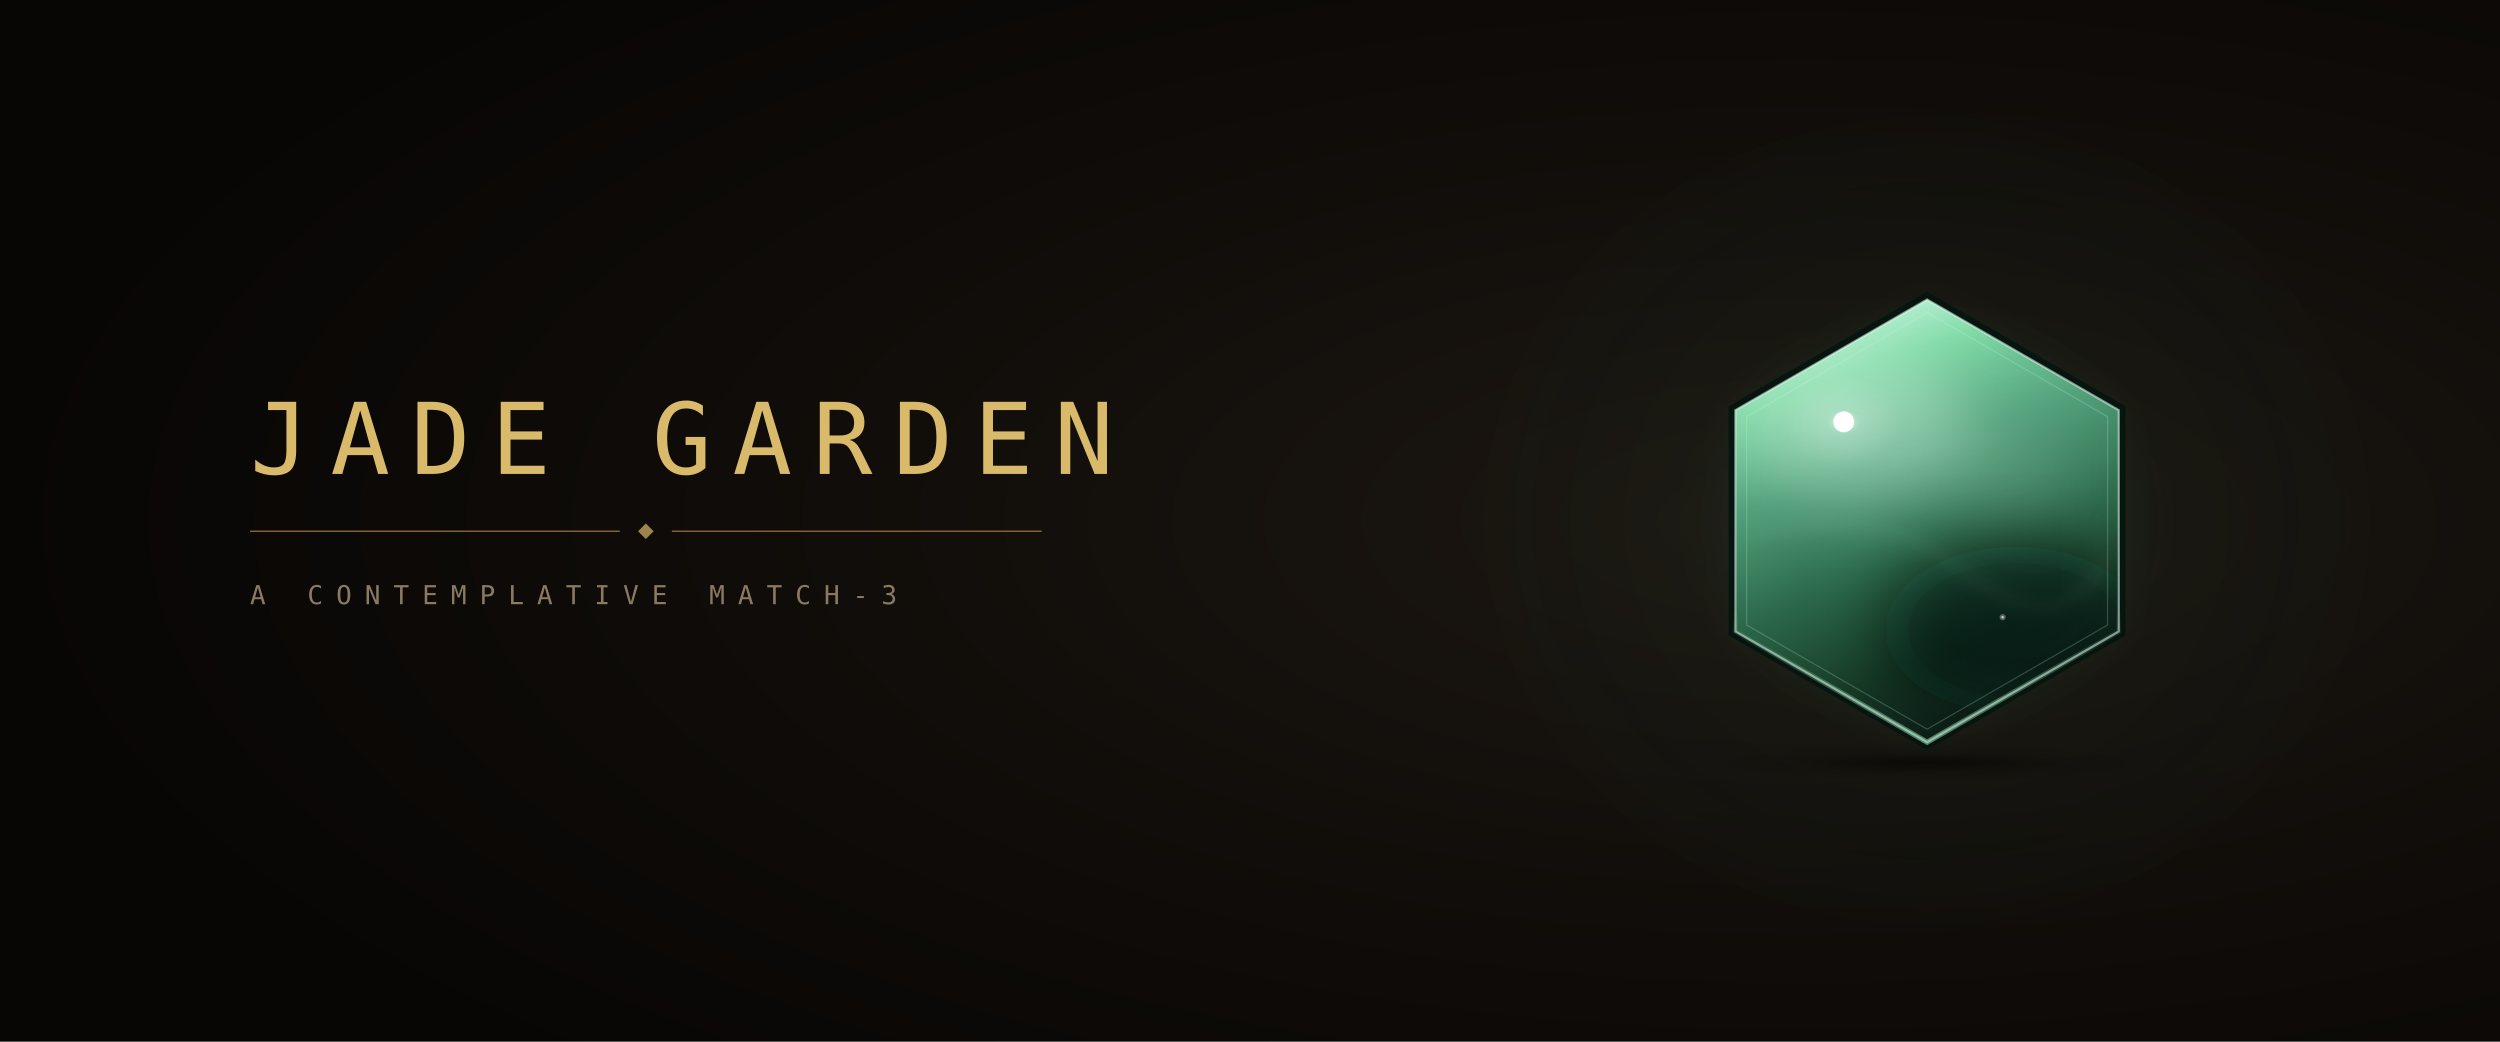
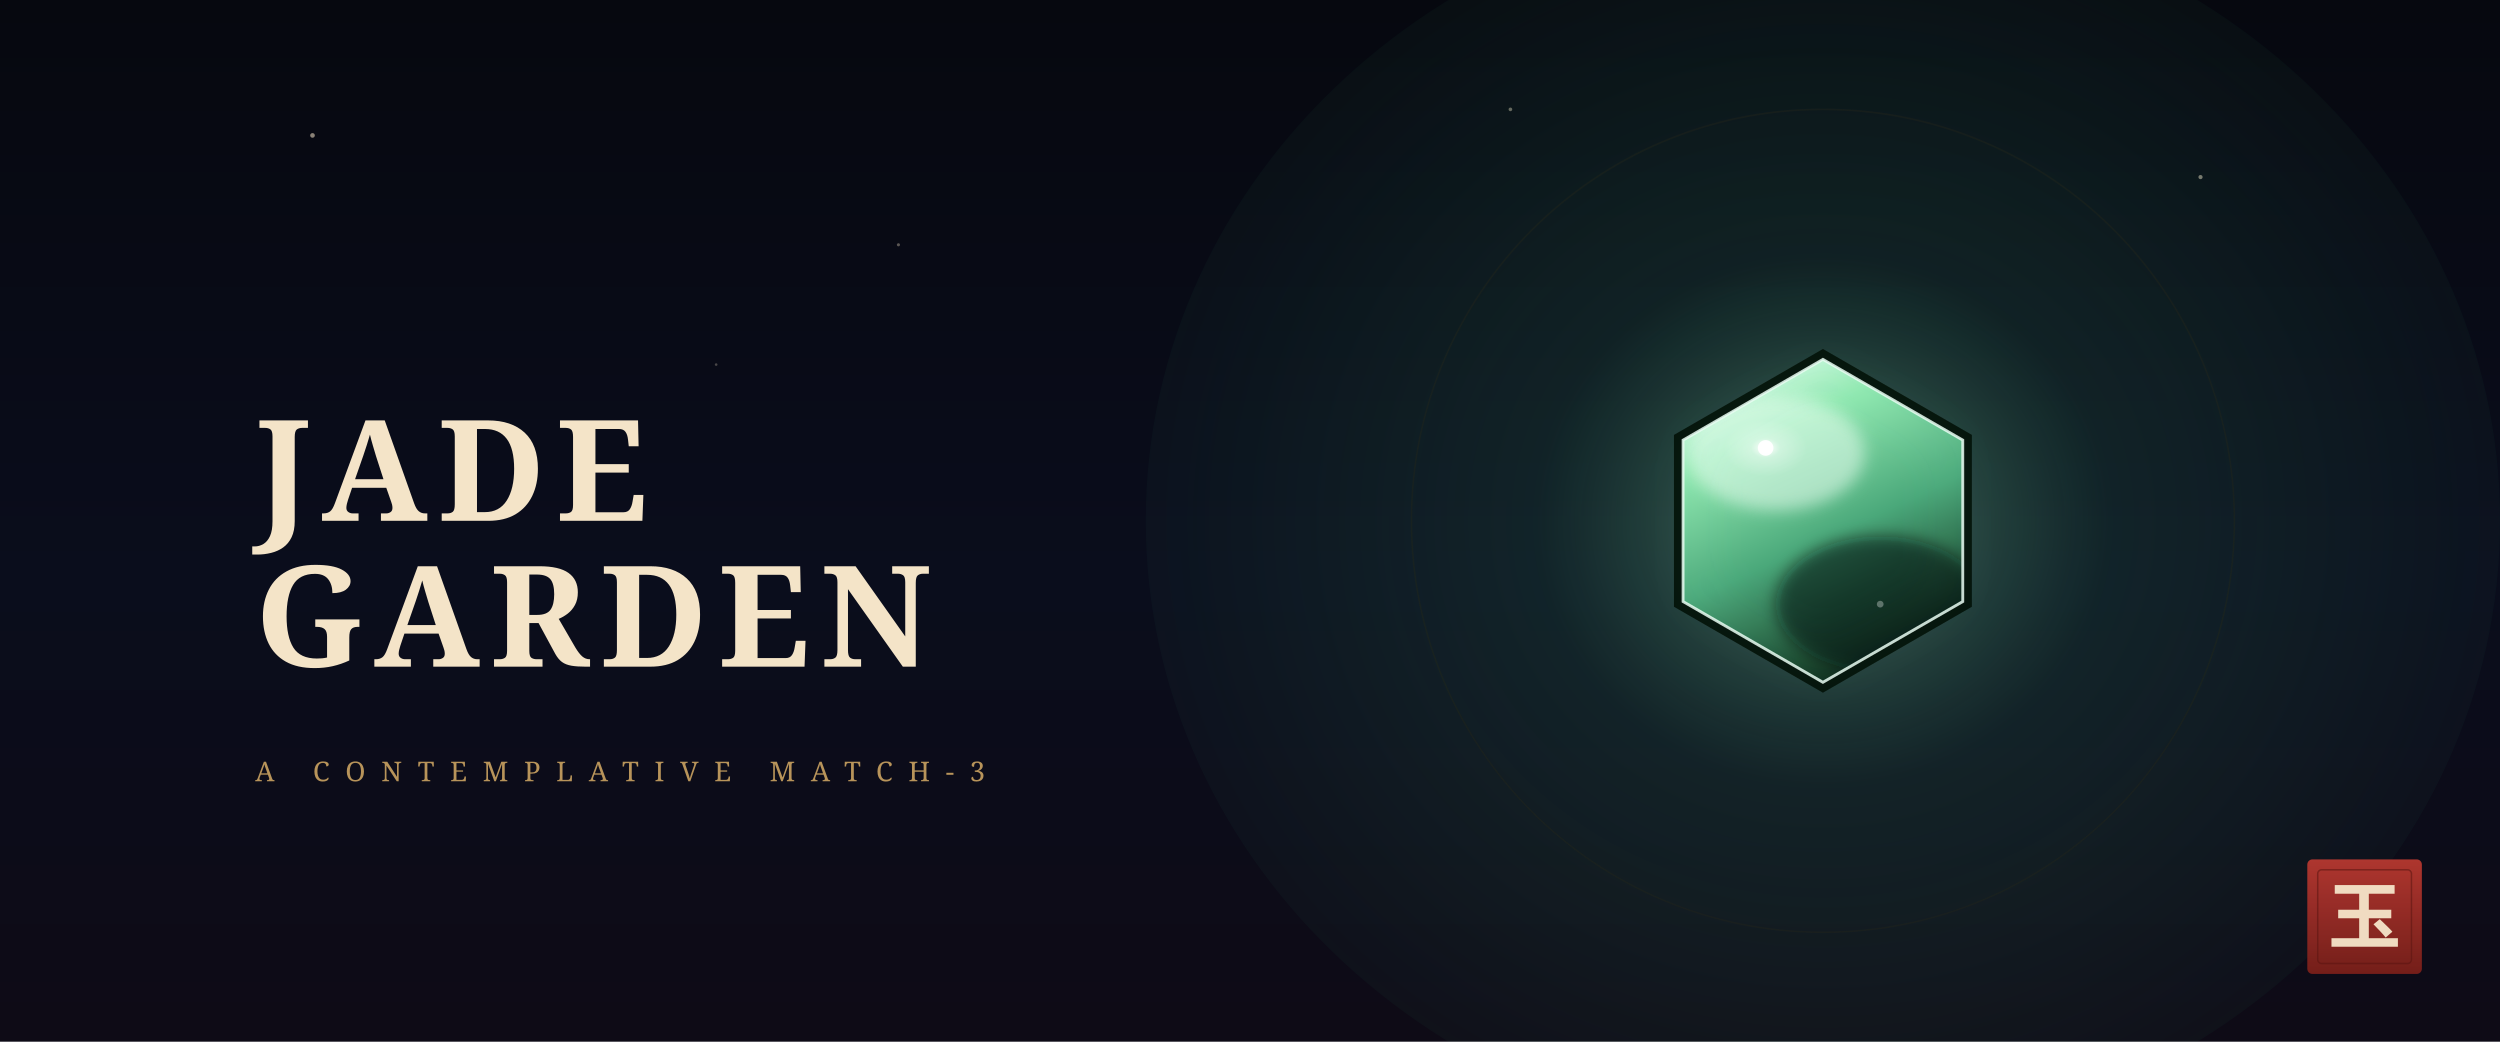
- <svg xmlns="http://www.w3.org/2000/svg" viewBox="0 0 960 400" width="960" height="400">
+ <svg xmlns="http://www.w3.org/2000/svg" viewBox="0 0 960 400">
  <defs>
-     <radialGradient id="stage" cx="0.72" cy="0.5" r="0.72">
-       <stop offset="0%" stop-color="#1C1712" />
-       <stop offset="65%" stop-color="#0E0B08" />
-       <stop offset="100%" stop-color="#080605" />
-     </radialGradient>
-     <linearGradient id="jadeBody" x1="0.35" y1="0" x2="0.65" y2="1">
-       <stop offset="0%" stop-color="#C4F7DE" />
-       <stop offset="14%" stop-color="#7FD9A6" />
-       <stop offset="35%" stop-color="#4E9D78" />
-       <stop offset="58%" stop-color="#2A6748" />
-       <stop offset="80%" stop-color="#123522" />
-       <stop offset="100%" stop-color="#061410" />
+     <linearGradient id="sky" x1="0" y1="0" x2="0" y2="1">
+       <stop offset="0%" stop-color="#06080F" />
+       <stop offset="55%" stop-color="#0A0D1C" />
+       <stop offset="100%" stop-color="#0E0B16" />
    </linearGradient>
-     <radialGradient id="jadeHalo" cx="0.5" cy="0.5" r="0.62">
-       <stop offset="0%" stop-color="#4FB880" stop-opacity="0.22" />
-       <stop offset="45%" stop-color="#2A6E4A" stop-opacity="0.05" />
-       <stop offset="100%" stop-color="#2A6E4A" stop-opacity="0" />
-     </radialGradient>
-     <radialGradient id="contact" cx="0.5" cy="0.5" r="0.5">
-       <stop offset="0%" stop-color="#000000" stop-opacity="0.55" />
-       <stop offset="60%" stop-color="#000000" stop-opacity="0.10" />
-       <stop offset="100%" stop-color="#000000" stop-opacity="0" />
+     <linearGradient id="jadeBody" x1="0.3" y1="0" x2="0.7" y2="1">
+       <stop offset="0%" stop-color="#D4FBE4" />
+       <stop offset="20%" stop-color="#8FE8B0" />
+       <stop offset="55%" stop-color="#4AA87A" />
+       <stop offset="85%" stop-color="#1A4A30" />
+       <stop offset="100%" stop-color="#061A12" />
+     </linearGradient>
+     <radialGradient id="jadeHalo" cx="0.5" cy="0.5" r="0.6">
+       <stop offset="0%" stop-color="#8FE8B0" stop-opacity="0.48" />
+       <stop offset="35%" stop-color="#3A9A70" stop-opacity="0.16" />
+       <stop offset="100%" stop-color="#3A9A70" stop-opacity="0" />
    </radialGradient>
    <radialGradient id="specHalo" cx="0.5" cy="0.5" r="0.5">
-       <stop offset="0%" stop-color="#FFFFFF" stop-opacity="0.75" />
-       <stop offset="28%" stop-color="#FFFFFF" stop-opacity="0.18" />
+       <stop offset="0%" stop-color="#FFFFFF" stop-opacity="1" />
+       <stop offset="35%" stop-color="#FFFFFF" stop-opacity="0.30" />
      <stop offset="100%" stop-color="#FFFFFF" stop-opacity="0" />
    </radialGradient>
-     <linearGradient id="bottomRim" x1="0" y1="0" x2="0" y2="1">
-       <stop offset="0%" stop-color="#A8F0C8" stop-opacity="0" />
-       <stop offset="70%" stop-color="#A8F0C8" stop-opacity="0" />
-       <stop offset="100%" stop-color="#A8F0C8" stop-opacity="0.55" />
+     <linearGradient id="gold" x1="0" y1="0" x2="1" y2="0">
+       <stop offset="0%" stop-color="#C89A3E" />
+       <stop offset="50%" stop-color="#F4D680" />
+       <stop offset="100%" stop-color="#8A6538" />
+     </linearGradient>
+     <linearGradient id="seal" x1="0" y1="0" x2="0" y2="1">
+       <stop offset="0%" stop-color="#B83830" />
+       <stop offset="100%" stop-color="#7A1F1A" />
    </linearGradient>
    <clipPath id="hexClip">
-       <polygon points="0,-85 73.6,-42.5 73.6,42.5 0,85 -73.6,42.5 -73.6,-42.5" />
+       <polygon points="0,-62 53.7,-31 53.7,31 0,62 -53.7,31 -53.7,-31" />
    </clipPath>
-     <filter id="blur8" x="-50%" y="-50%" width="200%" height="200%">
+     <filter id="softBlur" x="-50%" y="-50%" width="200%" height="200%">
+       <feGaussianBlur stdDeviation="3" />
+     </filter>
+     <filter id="midBlur" x="-50%" y="-50%" width="200%" height="200%">
      <feGaussianBlur stdDeviation="8" />
    </filter>
-     <filter id="blur12" x="-50%" y="-50%" width="200%" height="200%">
-       <feGaussianBlur stdDeviation="12" />
-     </filter>
-     <filter id="blur3" x="-50%" y="-50%" width="200%" height="200%">
-       <feGaussianBlur stdDeviation="3" />
-     </filter>
  </defs>
-   <rect width="960" height="400" fill="url(#stage)" />
-   <text x="96" y="182" font-family="'DejaVu Sans Mono', Menlo, Monaco, monospace" font-size="38" fill="#D9B96A" letter-spacing="8">JADE GARDEN</text>
-   <g opacity="0.7">
-     <line x1="96" y1="204" x2="238" y2="204" stroke="#B88A42" stroke-width="0.55" />
-     <line x1="258" y1="204" x2="400" y2="204" stroke="#B88A42" stroke-width="0.55" />
-     <polygon points="248,201 251,204 248,207 245,204" fill="#D9B96A" />
+   <rect width="100%" height="100%" fill="url(#sky)" />
+   <g fill="#F4E4C8">
+     <circle cx="120" cy="52" r="0.9" opacity="0.55" />
+     <circle cx="345" cy="94" r="0.6" opacity="0.35" />
+     <circle cx="580" cy="42" r="0.7" opacity="0.42" />
+     <circle cx="845" cy="68" r="0.8" opacity="0.50" />
+     <circle cx="275" cy="140" r="0.5" opacity="0.28" />
  </g>
-   <text x="96" y="232" font-family="'DejaVu Sans Mono', Menlo, Monaco, monospace" font-size="10" fill="#8A7A62" letter-spacing="5">A CONTEMPLATIVE MATCH-3</text>
-   <ellipse cx="740" cy="200" rx="170" ry="155" fill="url(#jadeHalo)" />
-   <ellipse cx="740" cy="293" rx="85" ry="7" fill="url(#contact)" />
-   <g transform="translate(740 200)">
-     <polygon points="0,-88 76.2,-44 76.2,44 0,88 -76.2,44 -76.2,-44" fill="#04120C" />
-     <polygon points="0,-85 73.6,-42.5 73.6,42.5 0,85 -73.6,42.5 -73.6,-42.5" fill="url(#jadeBody)" />
+   <g transform="translate(700 200)">
+     <circle r="158" fill="none" stroke="#1A1410" stroke-width="0.6" opacity="0.55" />
+   </g>
+   <ellipse cx="700" cy="200" rx="260" ry="240" fill="url(#jadeHalo)" />
+   <g transform="translate(700 200)">
+     <polygon points="0,-66 57.2,-33 57.2,33 0,66 -57.2,33 -57.2,-33" fill="#04140B" />
+     <polygon points="0,-62 53.7,-31 53.7,31 0,62 -53.7,31 -53.7,-31" fill="url(#jadeBody)" />
    <g clip-path="url(#hexClip)">
-       <ellipse cx="-26" cy="-36" rx="42" ry="29" fill="#E0FBEA" opacity="0.36" filter="url(#blur12)" />
-       <ellipse cx="31" cy="-20" rx="28" ry="20" fill="#D0F8E0" opacity="0.14" filter="url(#blur12)" />
-       <ellipse cx="34" cy="42" rx="50" ry="32" fill="#020E08" opacity="0.60" filter="url(#blur12)" />
-       <path d="M -69,6 Q -20,-8 15,20 T 69,15" fill="none" stroke="#C0F0D4" stroke-width="1.8" opacity="0.13" filter="url(#blur3)" />
-       <path d="M -55,-27 Q -14,-20 28,-34" fill="none" stroke="#D0F8E0" stroke-width="1.1" opacity="0.09" filter="url(#blur3)" />
+       <ellipse cx="-18" cy="-26" rx="34" ry="22" fill="#E8FDF0" opacity="0.55" filter="url(#softBlur)" />
+       <ellipse cx="22" cy="32" rx="40" ry="26" fill="#020C07" opacity="0.55" filter="url(#softBlur)" />
    </g>
-     <polygon points="0,-79 68.4,-39.5 68.4,39.5 0,79 -68.4,39.5 -68.4,-39.5" fill="none" stroke="#B8F4D4" stroke-width="2.5" opacity="0.13" filter="url(#blur8)" />
-     <polygon points="0,-80 69.3,-40 69.3,40 0,80 -69.3,40 -69.3,-40" fill="none" stroke="#C8F8DC" stroke-width="0.45" opacity="0.22" />
-     <polygon points="0,-85 73.6,-42.5 73.6,42.5 0,85 -73.6,42.5 -73.6,-42.5" fill="none" stroke="#E8FCF2" stroke-width="0.85" opacity="0.55" />
-     <polygon points="0,-85 73.6,-42.5 73.6,42.5 0,85 -73.6,42.5 -73.6,-42.5" fill="none" stroke="url(#bottomRim)" stroke-width="2" opacity="0.9" />
-     <ellipse cx="-32" cy="-38" rx="23" ry="17" fill="url(#specHalo)" opacity="0.88" />
-     <circle cx="-32" cy="-38" r="4" fill="#FFFFFF" opacity="0.98" />
-     <circle cx="-32" cy="-38" r="1.6" fill="#FFFFFF" />
-     <circle cx="29" cy="37" r="1.2" fill="#FFFFFF" opacity="0.30" />
-     <circle cx="29" cy="37" r="0.5" fill="#FFFFFF" opacity="0.65" />
+     <polygon points="0,-55 47.6,-27.5 47.6,27.5 0,55 -47.6,27.5 -47.6,-27.5" fill="none" stroke="#B8F4D4" stroke-width="2" opacity="0.20" filter="url(#midBlur)" />
+     <polygon points="0,-62 53.7,-31 53.7,31 0,62 -53.7,31 -53.7,-31" fill="none" stroke="#E8FCF2" stroke-width="1.1" opacity="0.85" />
+     <ellipse cx="-22" cy="-28" rx="16" ry="11" fill="url(#specHalo)" />
+     <circle cx="-22" cy="-28" r="3" fill="#FFFFFF" opacity="0.98" />
+     <circle cx="-22" cy="-28" r="1.2" fill="#FFFFFF" />
+     <circle cx="22" cy="32" r="1.3" fill="#FFFFFF" opacity="0.32" />
+   </g>
+   <line x1="72" y1="148" x2="72" y2="262" stroke="url(#gold)" stroke-width="0.8" opacity="0.65" />
+   <text x="98" y="200" font-family="'Playfair Display','Didot','Bodoni 72',Georgia,serif" font-size="54" font-weight="900" fill="#F4E4C8" letter-spacing="4">JADE</text>
+   <text x="98" y="256" font-family="'Playfair Display','Didot','Bodoni 72',Georgia,serif" font-size="54" font-weight="900" fill="#F4E4C8" letter-spacing="4">GARDEN</text>
+   <line x1="98" y1="278" x2="300" y2="278" stroke="url(#gold)" stroke-width="0.7" opacity="0.70" />
+   <text x="98" y="300" font-family="Georgia,serif" font-size="10.5" fill="#B8945A" letter-spacing="6">A CONTEMPLATIVE MATCH-3</text>
+   <g transform="translate(908 352)">
+     <rect x="-22" y="-22" width="44" height="44" rx="2" ry="2" fill="url(#seal)" opacity="0.94" />
+     <rect x="-18" y="-18" width="36" height="36" rx="1.5" ry="1.5" fill="none" stroke="#5A1410" stroke-width="0.6" opacity="0.55" />
+     <text x="0" y="10" text-anchor="middle" font-family="'Songti SC','STSong','PingFang SC',serif" font-size="28" font-weight="900" fill="#F4E4C8" opacity="0.95">玉</text>
  </g>
</svg>
